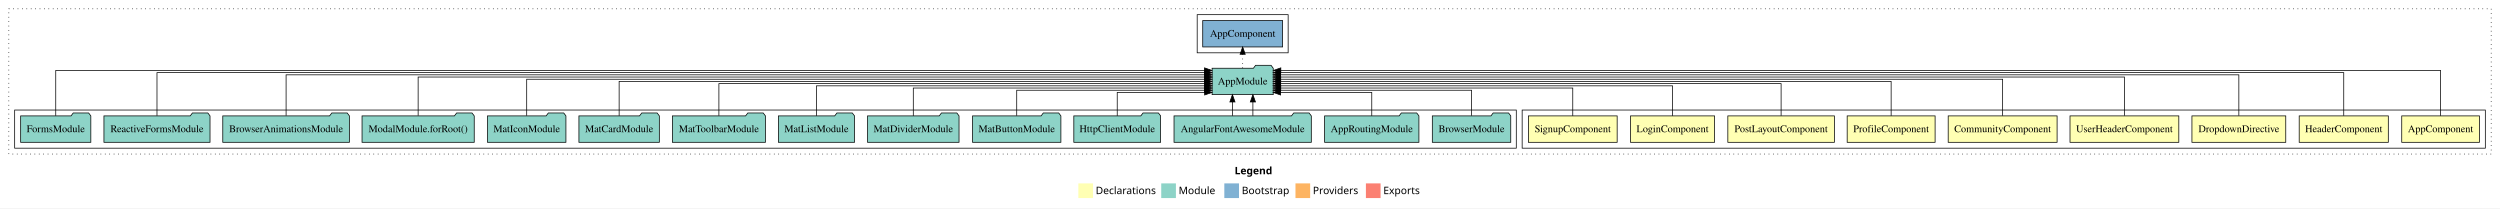
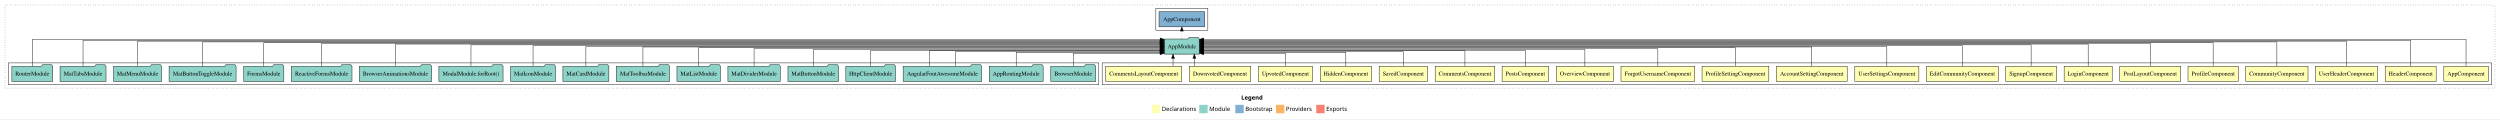
- <svg xmlns="http://www.w3.org/2000/svg" width="3408pt" height="284pt" viewBox="0.00 0.00 3408.00 284.00">
+ <svg xmlns="http://www.w3.org/2000/svg" width="5961pt" height="284pt" viewBox="0.00 0.00 5961.00 284.00">
  <g id="graph0" class="graph" transform="scale(1 1) rotate(0) translate(4 280)">
-     <polygon fill="#ffffff" stroke="transparent" points="-4,4 -4,-280 3404,-280 3404,4 -4,4" />
-     <text text-anchor="start" x="1679.009" y="-42.4" font-family="sans-serif" font-weight="bold" font-size="14.00" fill="#000000">Legend</text>
-     <polygon fill="#ffffb3" stroke="transparent" points="1466,-10 1466,-30 1486,-30 1486,-10 1466,-10" />
-     <text text-anchor="start" x="1489.629" y="-15.4" font-family="sans-serif" font-size="14.00" fill="#000000">  Declarations</text>
-     <polygon fill="#8dd3c7" stroke="transparent" points="1579,-10 1579,-30 1599,-30 1599,-10 1579,-10" />
-     <text text-anchor="start" x="1602.725" y="-15.4" font-family="sans-serif" font-size="14.00" fill="#000000">  Module</text>
-     <polygon fill="#80b1d3" stroke="transparent" points="1665,-10 1665,-30 1685,-30 1685,-10 1665,-10" />
-     <text text-anchor="start" x="1688.781" y="-15.4" font-family="sans-serif" font-size="14.00" fill="#000000">  Bootstrap</text>
-     <polygon fill="#fdb462" stroke="transparent" points="1762,-10 1762,-30 1782,-30 1782,-10 1762,-10" />
-     <text text-anchor="start" x="1785.673" y="-15.4" font-family="sans-serif" font-size="14.00" fill="#000000">  Providers</text>
-     <polygon fill="#fb8072" stroke="transparent" points="1858,-10 1858,-30 1878,-30 1878,-10 1858,-10" />
-     <text text-anchor="start" x="1881.726" y="-15.4" font-family="sans-serif" font-size="14.00" fill="#000000">  Exports</text>
+     <polygon fill="#ffffff" stroke="transparent" points="-4,4 -4,-280 5957,-280 5957,4 -4,4" />
+     <text text-anchor="start" x="2955.509" y="-42.4" font-family="sans-serif" font-weight="bold" font-size="14.00" fill="#000000">Legend</text>
+     <polygon fill="#ffffb3" stroke="transparent" points="2742.5,-10 2742.5,-30 2762.5,-30 2762.5,-10 2742.5,-10" />
+     <text text-anchor="start" x="2766.129" y="-15.4" font-family="sans-serif" font-size="14.00" fill="#000000">  Declarations</text>
+     <polygon fill="#8dd3c7" stroke="transparent" points="2855.5,-10 2855.5,-30 2875.5,-30 2875.5,-10 2855.5,-10" />
+     <text text-anchor="start" x="2879.225" y="-15.4" font-family="sans-serif" font-size="14.00" fill="#000000">  Module</text>
+     <polygon fill="#80b1d3" stroke="transparent" points="2941.5,-10 2941.5,-30 2961.5,-30 2961.5,-10 2941.5,-10" />
+     <text text-anchor="start" x="2965.281" y="-15.4" font-family="sans-serif" font-size="14.00" fill="#000000">  Bootstrap</text>
+     <polygon fill="#fdb462" stroke="transparent" points="3038.5,-10 3038.5,-30 3058.5,-30 3058.5,-10 3038.5,-10" />
+     <text text-anchor="start" x="3062.173" y="-15.4" font-family="sans-serif" font-size="14.00" fill="#000000">  Providers</text>
+     <polygon fill="#fb8072" stroke="transparent" points="3134.5,-10 3134.5,-30 3154.5,-30 3154.5,-10 3134.5,-10" />
+     <text text-anchor="start" x="3158.226" y="-15.4" font-family="sans-serif" font-size="14.00" fill="#000000">  Exports</text>
    <g id="clust1" class="cluster">
-       <polygon fill="none" stroke="#000000" stroke-dasharray="1,5" points="8,-70 8,-268 3392,-268 3392,-70 8,-70" />
+       <polygon fill="none" stroke="#000000" stroke-dasharray="1,5" points="8,-70 8,-268 5945,-268 5945,-70 8,-70" />
    </g>
    <g id="clust2" class="cluster">
-       <polygon fill="none" stroke="#000000" points="2071,-78 2071,-130 3384,-130 3384,-78 2071,-78" />
-     </g>
-     <g id="clust12" class="cluster">
-       <polygon fill="none" stroke="#000000" points="16,-78 16,-130 2063,-130 2063,-78 16,-78" />
-     </g>
-     <g id="clust14" class="cluster">
-       <polygon fill="none" stroke="#000000" points="1628,-208 1628,-260 1752,-260 1752,-208 1628,-208" />
+       <polygon fill="none" stroke="#000000" points="2624,-78 2624,-130 5937,-130 5937,-78 2624,-78" />
+     </g>
+     <g id="clust24" class="cluster">
+       <polygon fill="none" stroke="#000000" points="16,-78 16,-130 2616,-130 2616,-78 16,-78" />
+     </g>
+     <g id="clust26" class="cluster">
+       <polygon fill="none" stroke="#000000" points="2752,-208 2752,-260 2876,-260 2876,-208 2752,-208" />
    </g>
    <g id="node1" class="node">
-       <polygon fill="#ffffb3" stroke="#000000" points="3375.94,-122 3270.06,-122 3270.06,-86 3375.94,-86 3375.94,-122" />
-       <text text-anchor="middle" x="3323" y="-99.8" font-family="Times,serif" font-size="14.00" fill="#000000">AppComponent</text>
+       <polygon fill="#ffffb3" stroke="#000000" points="5928.94,-122 5823.06,-122 5823.06,-86 5928.94,-86 5928.94,-122" />
+       <text text-anchor="middle" x="5876" y="-99.8" font-family="Times,serif" font-size="14.00" fill="#000000">AppComponent</text>
+     </g>
+     <g id="node22" class="node">
+       <polygon fill="#8dd3c7" stroke="#000000" points="2855.657,-187 2852.657,-191 2831.657,-191 2828.657,-187 2772.343,-187 2772.343,-151 2855.657,-151 2855.657,-187" />
+       <text text-anchor="middle" x="2814" y="-164.8" font-family="Times,serif" font-size="14.00" fill="#000000">AppModule</text>
+     </g>
+     <g id="edge1" class="edge">
+       <path fill="none" stroke="#000000" d="M5876,-122.198C5876,-146.356 5876,-186 5876,-186 5876,-186 2865.831,-186 2865.831,-186" />
+       <polygon fill="#000000" stroke="#000000" points="2865.831,-182.5 2855.831,-186 2865.831,-189.5 2865.831,-182.5" />
+     </g>
+     <g id="node2" class="node">
+       <polygon fill="#ffffb3" stroke="#000000" points="5804.744,-122 5683.256,-122 5683.256,-86 5804.744,-86 5804.744,-122" />
+       <text text-anchor="middle" x="5744" y="-99.8" font-family="Times,serif" font-size="14.00" fill="#000000">HeaderComponent</text>
+     </g>
+     <g id="edge2" class="edge">
+       <path fill="none" stroke="#000000" d="M5744,-122.153C5744,-145.757 5744,-184 5744,-184 5744,-184 2865.7,-184 2865.7,-184" />
+       <polygon fill="#000000" stroke="#000000" points="2865.7,-180.5 2855.7,-184 2865.7,-187.5 2865.7,-180.5" />
+     </g>
+     <g id="node3" class="node">
+       <polygon fill="#ffffb3" stroke="#000000" points="5665.17,-122 5516.83,-122 5516.83,-86 5665.17,-86 5665.17,-122" />
+       <text text-anchor="middle" x="5591" y="-99.8" font-family="Times,serif" font-size="14.00" fill="#000000">UserHeaderComponent</text>
+     </g>
+     <g id="edge3" class="edge">
+       <path fill="none" stroke="#000000" d="M5591,-122.091C5591,-145.133 5591,-182 5591,-182 5591,-182 2865.684,-182 2865.684,-182" />
+       <polygon fill="#000000" stroke="#000000" points="2865.684,-178.5 2855.684,-182 2865.684,-185.5 2865.684,-178.5" />
+     </g>
+     <g id="node4" class="node">
+       <polygon fill="#ffffb3" stroke="#000000" points="5499.232,-122 5350.768,-122 5350.768,-86 5499.232,-86 5499.232,-122" />
+       <text text-anchor="middle" x="5425" y="-99.8" font-family="Times,serif" font-size="14.00" fill="#000000">CommunityComponent</text>
+     </g>
+     <g id="edge4" class="edge">
+       <path fill="none" stroke="#000000" d="M5425,-122.011C5425,-144.485 5425,-180 5425,-180 5425,-180 2865.805,-180 2865.805,-180" />
+       <polygon fill="#000000" stroke="#000000" points="2865.805,-176.5 2855.805,-180 2865.805,-183.5 2865.805,-176.5" />
+     </g>
+     <g id="node5" class="node">
+       <polygon fill="#ffffb3" stroke="#000000" points="5332.933,-122 5213.067,-122 5213.067,-86 5332.933,-86 5332.933,-122" />
+       <text text-anchor="middle" x="5273" y="-99.8" font-family="Times,serif" font-size="14.00" fill="#000000">ProfileComponent</text>
+     </g>
+     <g id="edge5" class="edge">
+       <path fill="none" stroke="#000000" d="M5273,-122.292C5273,-144.206 5273,-178 5273,-178 5273,-178 2865.906,-178 2865.906,-178" />
+       <polygon fill="#000000" stroke="#000000" points="2865.906,-174.5 2855.906,-178 2865.906,-181.5 2865.906,-174.5" />
+     </g>
+     <g id="node6" class="node">
+       <polygon fill="#ffffb3" stroke="#000000" points="5195.608,-122 5050.392,-122 5050.392,-86 5195.608,-86 5195.608,-122" />
+       <text text-anchor="middle" x="5123" y="-99.8" font-family="Times,serif" font-size="14.00" fill="#000000">PostLayoutComponent</text>
+     </g>
+     <g id="edge6" class="edge">
+       <path fill="none" stroke="#000000" d="M5123,-122.045C5123,-143.662 5123,-177 5123,-177 5123,-177 2866.048,-177 2866.048,-177" />
+       <polygon fill="#000000" stroke="#000000" points="2866.048,-173.5 2856.048,-177 2866.048,-180.5 2866.048,-173.5" />
+     </g>
+     <g id="node7" class="node">
+       <polygon fill="#ffffb3" stroke="#000000" points="5032.276,-122 4917.724,-122 4917.724,-86 5032.276,-86 5032.276,-122" />
+       <text text-anchor="middle" x="4975" y="-99.8" font-family="Times,serif" font-size="14.00" fill="#000000">LoginComponent</text>
+     </g>
+     <g id="edge7" class="edge">
+       <path fill="none" stroke="#000000" d="M4975,-122.284C4975,-143.321 4975,-175 4975,-175 4975,-175 2865.717,-175 2865.717,-175" />
+       <polygon fill="#000000" stroke="#000000" points="2865.717,-171.5 2855.717,-175 2865.717,-178.5 2865.717,-171.5" />
+     </g>
+     <g id="node8" class="node">
+       <polygon fill="#ffffb3" stroke="#000000" points="4899.506,-122 4778.494,-122 4778.494,-86 4899.506,-86 4899.506,-122" />
+       <text text-anchor="middle" x="4839" y="-99.8" font-family="Times,serif" font-size="14.00" fill="#000000">SignupComponent</text>
+     </g>
+     <g id="edge8" class="edge">
+       <path fill="none" stroke="#000000" d="M4839,-122.129C4839,-142.572 4839,-173 4839,-173 4839,-173 2865.83,-173 2865.83,-173" />
+       <polygon fill="#000000" stroke="#000000" points="2865.83,-169.5 2855.83,-173 2865.83,-176.5 2865.83,-169.5" />
+     </g>
+     <g id="node9" class="node">
+       <polygon fill="#ffffb3" stroke="#000000" points="4760.566,-122 4589.434,-122 4589.434,-86 4760.566,-86 4760.566,-122" />
+       <text text-anchor="middle" x="4675" y="-99.8" font-family="Times,serif" font-size="14.00" fill="#000000">EditCommunityComponent</text>
+     </g>
+     <g id="edge9" class="edge">
+       <path fill="none" stroke="#000000" d="M4675,-122.308C4675,-142.145 4675,-171 4675,-171 4675,-171 2865.921,-171 2865.921,-171" />
+       <polygon fill="#000000" stroke="#000000" points="2865.921,-167.5 2855.921,-171 2865.921,-174.5 2865.921,-167.5" />
    </g>
    <g id="node10" class="node">
-       <polygon fill="#8dd3c7" stroke="#000000" points="1731.657,-187 1728.657,-191 1707.657,-191 1704.657,-187 1648.343,-187 1648.343,-151 1731.657,-151 1731.657,-187" />
-       <text text-anchor="middle" x="1690" y="-164.8" font-family="Times,serif" font-size="14.00" fill="#000000">AppModule</text>
-     </g>
-     <g id="edge1" class="edge">
-       <path fill="none" stroke="#000000" d="M3323,-122.153C3323,-145.757 3323,-184 3323,-184 3323,-184 1742.007,-184 1742.007,-184" />
-       <polygon fill="#000000" stroke="#000000" points="1742.008,-180.5 1732.007,-184 1742.007,-187.5 1742.008,-180.5" />
-     </g>
-     <g id="node2" class="node">
-       <polygon fill="#ffffb3" stroke="#000000" points="3251.744,-122 3130.256,-122 3130.256,-86 3251.744,-86 3251.744,-122" />
-       <text text-anchor="middle" x="3191" y="-99.8" font-family="Times,serif" font-size="14.00" fill="#000000">HeaderComponent</text>
-     </g>
-     <g id="edge2" class="edge">
-       <path fill="none" stroke="#000000" d="M3191,-122.248C3191,-145.018 3191,-181 3191,-181 3191,-181 1741.712,-181 1741.712,-181" />
-       <polygon fill="#000000" stroke="#000000" points="1741.712,-177.5 1731.712,-181 1741.712,-184.5 1741.712,-177.5" />
-     </g>
-     <g id="node3" class="node">
-       <polygon fill="#ffffb3" stroke="#000000" points="3111.957,-122 2984.043,-122 2984.043,-86 3111.957,-86 3111.957,-122" />
-       <text text-anchor="middle" x="3048" y="-99.8" font-family="Times,serif" font-size="14.00" fill="#000000">DropdownDirective</text>
-     </g>
-     <g id="edge3" class="edge">
-       <path fill="none" stroke="#000000" d="M3048,-122.292C3048,-144.206 3048,-178 3048,-178 3048,-178 1741.757,-178 1741.757,-178" />
-       <polygon fill="#000000" stroke="#000000" points="1741.757,-174.5 1731.757,-178 1741.757,-181.5 1741.757,-174.5" />
-     </g>
-     <g id="node4" class="node">
-       <polygon fill="#ffffb3" stroke="#000000" points="2966.17,-122 2817.83,-122 2817.83,-86 2966.17,-86 2966.17,-122" />
-       <text text-anchor="middle" x="2892" y="-99.8" font-family="Times,serif" font-size="14.00" fill="#000000">UserHeaderComponent</text>
-     </g>
-     <g id="edge4" class="edge">
-       <path fill="none" stroke="#000000" d="M2892,-122.284C2892,-143.321 2892,-175 2892,-175 2892,-175 1741.725,-175 1741.725,-175" />
-       <polygon fill="#000000" stroke="#000000" points="1741.725,-171.5 1731.725,-175 1741.725,-178.5 1741.725,-171.5" />
-     </g>
-     <g id="node5" class="node">
-       <polygon fill="#ffffb3" stroke="#000000" points="2800.232,-122 2651.768,-122 2651.768,-86 2800.232,-86 2800.232,-122" />
-       <text text-anchor="middle" x="2726" y="-99.8" font-family="Times,serif" font-size="14.00" fill="#000000">CommunityComponent</text>
-     </g>
-     <g id="edge5" class="edge">
-       <path fill="none" stroke="#000000" d="M2726,-122.223C2726,-142.365 2726,-172 2726,-172 2726,-172 1741.896,-172 1741.896,-172" />
-       <polygon fill="#000000" stroke="#000000" points="1741.896,-168.5 1731.896,-172 1741.896,-175.5 1741.896,-168.5" />
-     </g>
-     <g id="node6" class="node">
-       <polygon fill="#ffffb3" stroke="#000000" points="2633.933,-122 2514.067,-122 2514.067,-86 2633.933,-86 2633.933,-122" />
-       <text text-anchor="middle" x="2574" y="-99.8" font-family="Times,serif" font-size="14.00" fill="#000000">ProfileComponent</text>
-     </g>
-     <g id="edge6" class="edge">
-       <path fill="none" stroke="#000000" d="M2574,-122.106C2574,-141.339 2574,-169 2574,-169 2574,-169 1741.746,-169 1741.746,-169" />
-       <polygon fill="#000000" stroke="#000000" points="1741.746,-165.5 1731.746,-169 1741.746,-172.5 1741.746,-165.5" />
-     </g>
-     <g id="node7" class="node">
-       <polygon fill="#ffffb3" stroke="#000000" points="2496.608,-122 2351.392,-122 2351.392,-86 2496.608,-86 2496.608,-122" />
-       <text text-anchor="middle" x="2424" y="-99.8" font-family="Times,serif" font-size="14.00" fill="#000000">PostLayoutComponent</text>
-     </g>
-     <g id="edge7" class="edge">
-       <path fill="none" stroke="#000000" d="M2424,-122.267C2424,-140.555 2424,-166 2424,-166 2424,-166 1741.832,-166 1741.832,-166" />
-       <polygon fill="#000000" stroke="#000000" points="1741.832,-162.5 1731.832,-166 1741.832,-169.5 1741.832,-162.5" />
-     </g>
-     <g id="node8" class="node">
-       <polygon fill="#ffffb3" stroke="#000000" points="2333.276,-122 2218.724,-122 2218.724,-86 2333.276,-86 2333.276,-122" />
-       <text text-anchor="middle" x="2276" y="-99.8" font-family="Times,serif" font-size="14.00" fill="#000000">LoginComponent</text>
-     </g>
-     <g id="edge8" class="edge">
-       <path fill="none" stroke="#000000" d="M2276,-122.022C2276,-139.373 2276,-163 2276,-163 2276,-163 1741.674,-163 1741.674,-163" />
-       <polygon fill="#000000" stroke="#000000" points="1741.674,-159.5 1731.674,-163 1741.674,-166.5 1741.674,-159.5" />
-     </g>
-     <g id="node9" class="node">
-       <polygon fill="#ffffb3" stroke="#000000" points="2200.506,-122 2079.494,-122 2079.494,-86 2200.506,-86 2200.506,-122" />
-       <text text-anchor="middle" x="2140" y="-99.8" font-family="Times,serif" font-size="14.00" fill="#000000">SignupComponent</text>
-     </g>
-     <g id="edge9" class="edge">
-       <path fill="none" stroke="#000000" d="M2140,-122.027C2140,-138.398 2140,-160 2140,-160 2140,-160 1741.931,-160 1741.931,-160" />
-       <polygon fill="#000000" stroke="#000000" points="1741.931,-156.5 1731.931,-160 1741.931,-163.5 1741.931,-156.5" />
+       <polygon fill="#ffffb3" stroke="#000000" points="4571.373,-122 4418.627,-122 4418.627,-86 4571.373,-86 4571.373,-122" />
+       <text text-anchor="middle" x="4495" y="-99.8" font-family="Times,serif" font-size="14.00" fill="#000000">UserSettingsComponent</text>
+     </g>
+     <g id="edge10" class="edge">
+       <path fill="none" stroke="#000000" d="M4495,-122.106C4495,-141.339 4495,-169 4495,-169 4495,-169 2865.972,-169 2865.972,-169" />
+       <polygon fill="#000000" stroke="#000000" points="2865.972,-165.5 2855.972,-169 2865.972,-172.5 2865.972,-165.5" />
+     </g>
+     <g id="node11" class="node">
+       <polygon fill="#ffffb3" stroke="#000000" points="4400.428,-122 4231.572,-122 4231.572,-86 4400.428,-86 4400.428,-122" />
+       <text text-anchor="middle" x="4316" y="-99.8" font-family="Times,serif" font-size="14.00" fill="#000000">AccountSettingComponent</text>
+     </g>
+     <g id="edge11" class="edge">
+       <path fill="none" stroke="#000000" d="M4316,-122.169C4316,-141.09 4316,-168 4316,-168 4316,-168 2865.74,-168 2865.74,-168" />
+       <polygon fill="#000000" stroke="#000000" points="2865.74,-164.5 2855.74,-168 2865.74,-171.5 2865.74,-164.5" />
+     </g>
+     <g id="node12" class="node">
+       <polygon fill="#ffffb3" stroke="#000000" points="4213.601,-122 4054.399,-122 4054.399,-86 4213.601,-86 4213.601,-122" />
+       <text text-anchor="middle" x="4134" y="-99.8" font-family="Times,serif" font-size="14.00" fill="#000000">ProfileSettingComponent</text>
+     </g>
+     <g id="edge12" class="edge">
+       <path fill="none" stroke="#000000" d="M4134,-122.267C4134,-140.555 4134,-166 4134,-166 4134,-166 2865.685,-166 2865.685,-166" />
+       <polygon fill="#000000" stroke="#000000" points="2865.685,-162.5 2855.685,-166 2865.685,-169.5 2865.685,-162.5" />
+     </g>
+     <g id="node13" class="node">
+       <polygon fill="#ffffb3" stroke="#000000" points="4036.913,-122 3861.087,-122 3861.087,-86 4036.913,-86 4036.913,-122" />
+       <text text-anchor="middle" x="3949" y="-99.8" font-family="Times,serif" font-size="14.00" fill="#000000">ForgotUsernameComponent</text>
+     </g>
+     <g id="edge13" class="edge">
+       <path fill="none" stroke="#000000" d="M3949,-122.002C3949,-139.675 3949,-164 3949,-164 3949,-164 2865.741,-164 2865.741,-164" />
+       <polygon fill="#000000" stroke="#000000" points="2865.741,-160.5 2855.741,-164 2865.741,-167.5 2865.741,-160.5" />
+     </g>
+     <g id="node14" class="node">
+       <polygon fill="#ffffb3" stroke="#000000" points="3843.027,-122 3706.973,-122 3706.973,-86 3843.027,-86 3843.027,-122" />
+       <text text-anchor="middle" x="3775" y="-99.8" font-family="Times,serif" font-size="14.00" fill="#000000">OverviewComponent</text>
+     </g>
+     <g id="edge14" class="edge">
+       <path fill="none" stroke="#000000" d="M3775,-122.034C3775,-139.06 3775,-162 3775,-162 3775,-162 2865.911,-162 2865.911,-162" />
+       <polygon fill="#000000" stroke="#000000" points="2865.911,-158.5 2855.911,-162 2865.911,-165.5 2865.911,-158.5" />
+     </g>
+     <g id="node15" class="node">
+       <polygon fill="#ffffb3" stroke="#000000" points="3688.395,-122 3577.605,-122 3577.605,-86 3688.395,-86 3688.395,-122" />
+       <text text-anchor="middle" x="3633" y="-99.8" font-family="Times,serif" font-size="14.00" fill="#000000">PostsComponent</text>
+     </g>
+     <g id="edge15" class="edge">
+       <path fill="none" stroke="#000000" d="M3633,-122.027C3633,-138.398 3633,-160 3633,-160 3633,-160 2865.74,-160 2865.74,-160" />
+       <polygon fill="#000000" stroke="#000000" points="2865.74,-156.5 2855.74,-160 2865.74,-163.5 2865.74,-156.5" />
+     </g>
+     <g id="node16" class="node">
+       <polygon fill="#ffffb3" stroke="#000000" points="3560,-122 3418,-122 3418,-86 3560,-86 3560,-122" />
+       <text text-anchor="middle" x="3489" y="-99.8" font-family="Times,serif" font-size="14.00" fill="#000000">CommentsComponent</text>
+     </g>
+     <g id="edge16" class="edge">
+       <path fill="none" stroke="#000000" d="M3489,-122.009C3489,-138.049 3489,-159 3489,-159 3489,-159 2865.715,-159 2865.715,-159" />
+       <polygon fill="#000000" stroke="#000000" points="2865.715,-155.5 2855.715,-159 2865.715,-162.5 2865.715,-155.5" />
+     </g>
+     <g id="node17" class="node">
+       <polygon fill="#ffffb3" stroke="#000000" points="3399.545,-122 3284.455,-122 3284.455,-86 3399.545,-86 3399.545,-122" />
+       <text text-anchor="middle" x="3342" y="-99.8" font-family="Times,serif" font-size="14.00" fill="#000000">SavedComponent</text>
+     </g>
+     <g id="edge17" class="edge">
+       <path fill="none" stroke="#000000" d="M3342,-122.24C3342,-137.571 3342,-157 3342,-157 3342,-157 2865.873,-157 2865.873,-157" />
+       <polygon fill="#000000" stroke="#000000" points="2865.873,-153.5 2855.873,-157 2865.873,-160.5 2865.873,-153.5" />
+     </g>
+     <g id="node18" class="node">
+       <polygon fill="#ffffb3" stroke="#000000" points="3266.045,-122 3143.955,-122 3143.955,-86 3266.045,-86 3266.045,-122" />
+       <text text-anchor="middle" x="3205" y="-99.8" font-family="Times,serif" font-size="14.00" fill="#000000">HiddenComponent</text>
+     </g>
+     <g id="edge18" class="edge">
+       <path fill="none" stroke="#000000" d="M3205,-122.124C3205,-136.783 3205,-155 3205,-155 3205,-155 2865.844,-155 2865.844,-155" />
+       <polygon fill="#000000" stroke="#000000" points="2865.844,-151.5 2855.844,-155 2865.844,-158.5 2865.844,-151.5" />
+     </g>
+     <g id="node19" class="node">
+       <polygon fill="#ffffb3" stroke="#000000" points="3125.545,-122 2996.455,-122 2996.455,-86 3125.545,-86 3125.545,-122" />
+       <text text-anchor="middle" x="3061" y="-99.8" font-family="Times,serif" font-size="14.00" fill="#000000">UpvotedComponent</text>
+     </g>
+     <g id="edge19" class="edge">
+       <path fill="none" stroke="#000000" d="M3061,-122.246C3061,-136.177 3061,-153 3061,-153 3061,-153 2865.9,-153 2865.9,-153" />
+       <polygon fill="#000000" stroke="#000000" points="2865.9,-149.5 2855.9,-153 2865.9,-156.5 2865.9,-149.5" />
+     </g>
+     <g id="node20" class="node">
+       <polygon fill="#ffffb3" stroke="#000000" points="2978.151,-122 2831.849,-122 2831.849,-86 2978.151,-86 2978.151,-122" />
+       <text text-anchor="middle" x="2905" y="-99.8" font-family="Times,serif" font-size="14.00" fill="#000000">DownvotedComponent</text>
+     </g>
+     <g id="edge20" class="edge">
+       <path fill="none" stroke="#000000" d="M2843.751,-122.106C2843.751,-122.106 2843.751,-140.991 2843.751,-140.991" />
+       <polygon fill="#000000" stroke="#000000" points="2840.251,-140.991 2843.751,-150.991 2847.251,-140.991 2840.251,-140.991" />
+     </g>
+     <g id="node21" class="node">
+       <polygon fill="#ffffb3" stroke="#000000" points="2813.658,-122 2632.342,-122 2632.342,-86 2813.658,-86 2813.658,-122" />
+       <text text-anchor="middle" x="2723" y="-99.8" font-family="Times,serif" font-size="14.00" fill="#000000">CommentsLayoutComponent</text>
+     </g>
+     <g id="edge21" class="edge">
+       <path fill="none" stroke="#000000" d="M2793,-122.106C2793,-122.106 2793,-140.991 2793,-140.991" />
+       <polygon fill="#000000" stroke="#000000" points="2789.5,-140.991 2793,-150.991 2796.5,-140.991 2789.5,-140.991" />
+     </g>
+     <g id="node41" class="node">
+       <polygon fill="#80b1d3" stroke="#000000" points="2868.439,-252 2759.561,-252 2759.561,-216 2868.439,-216 2868.439,-252" />
+       <text text-anchor="middle" x="2814" y="-229.8" font-family="Times,serif" font-size="14.00" fill="#000000">AppComponent </text>
+     </g>
+     <g id="edge41" class="edge">
+       <path fill="none" stroke="#000000" stroke-dasharray="1,5" d="M2814,-187.106C2814,-187.106 2814,-205.991 2814,-205.991" />
+       <polygon fill="#000000" stroke="#000000" points="2810.5,-205.991 2814,-215.991 2817.5,-205.991 2810.5,-205.991" />
+     </g>
+     <g id="node23" class="node">
+       <polygon fill="#8dd3c7" stroke="#000000" points="2608.473,-122 2605.473,-126 2584.473,-126 2581.473,-122 2501.527,-122 2501.527,-86 2608.473,-86 2608.473,-122" />
+       <text text-anchor="middle" x="2555" y="-99.8" font-family="Times,serif" font-size="14.00" fill="#000000">BrowserModule</text>
+     </g>
+     <g id="edge22" class="edge">
+       <path fill="none" stroke="#000000" d="M2555,-122.246C2555,-136.177 2555,-153 2555,-153 2555,-153 2762.099,-153 2762.099,-153" />
+       <polygon fill="#000000" stroke="#000000" points="2762.099,-156.5 2772.099,-153 2762.099,-149.5 2762.099,-156.5" />
+     </g>
+     <g id="node24" class="node">
+       <polygon fill="#8dd3c7" stroke="#000000" points="2483.274,-122 2480.274,-126 2459.274,-126 2456.274,-122 2354.726,-122 2354.726,-86 2483.274,-86 2483.274,-122" />
+       <text text-anchor="middle" x="2419" y="-99.8" font-family="Times,serif" font-size="14.00" fill="#000000">AppRoutingModule</text>
+     </g>
+     <g id="edge23" class="edge">
+       <path fill="none" stroke="#000000" d="M2419,-122.124C2419,-136.783 2419,-155 2419,-155 2419,-155 2762.102,-155 2762.102,-155" />
+       <polygon fill="#000000" stroke="#000000" points="2762.102,-158.5 2772.102,-155 2762.102,-151.5 2762.102,-158.5" />
    </g>
    <g id="node25" class="node">
-       <polygon fill="#80b1d3" stroke="#000000" points="1744.439,-252 1635.561,-252 1635.561,-216 1744.439,-216 1744.439,-252" />
-       <text text-anchor="middle" x="1690" y="-229.8" font-family="Times,serif" font-size="14.00" fill="#000000">AppComponent </text>
+       <polygon fill="#8dd3c7" stroke="#000000" points="2336.573,-122 2333.573,-126 2312.573,-126 2309.573,-122 2149.427,-122 2149.427,-86 2336.573,-86 2336.573,-122" />
+       <text text-anchor="middle" x="2243" y="-99.8" font-family="Times,serif" font-size="14.00" fill="#000000">AngularFontAwesomeModule</text>
+     </g>
+     <g id="edge24" class="edge">
+       <path fill="none" stroke="#000000" d="M2274.179,-122.24C2274.179,-137.571 2274.179,-157 2274.179,-157 2274.179,-157 2762.09,-157 2762.09,-157" />
+       <polygon fill="#000000" stroke="#000000" points="2762.09,-160.5 2772.09,-157 2762.09,-153.5 2762.09,-160.5" />
+     </g>
+     <g id="edge26" class="edge">
+       <path fill="none" stroke="#000000" d="M2211.821,-122.009C2211.821,-138.049 2211.821,-159 2211.821,-159 2211.821,-159 2762.134,-159 2762.134,-159" />
+       <polygon fill="#000000" stroke="#000000" points="2762.134,-162.5 2772.134,-159 2762.134,-155.5 2762.134,-162.5" />
+     </g>
+     <g id="node26" class="node">
+       <polygon fill="#8dd3c7" stroke="#000000" points="2131.161,-122 2128.161,-126 2107.161,-126 2104.161,-122 2012.839,-122 2012.839,-86 2131.161,-86 2131.161,-122" />
+       <text text-anchor="middle" x="2072" y="-99.8" font-family="Times,serif" font-size="14.00" fill="#000000">HttpClientModule</text>
    </g>
    <g id="edge25" class="edge">
-       <path fill="none" stroke="#000000" stroke-dasharray="1,5" d="M1690,-187.106C1690,-187.106 1690,-205.991 1690,-205.991" />
-       <polygon fill="#000000" stroke="#000000" points="1686.5,-205.991 1690,-215.991 1693.5,-205.991 1686.5,-205.991" />
-     </g>
-     <g id="node11" class="node">
-       <polygon fill="#8dd3c7" stroke="#000000" points="2055.473,-122 2052.473,-126 2031.473,-126 2028.473,-122 1948.527,-122 1948.527,-86 2055.473,-86 2055.473,-122" />
-       <text text-anchor="middle" x="2002" y="-99.8" font-family="Times,serif" font-size="14.00" fill="#000000">BrowserModule</text>
-     </g>
-     <g id="edge10" class="edge">
-       <path fill="none" stroke="#000000" d="M2002,-122.24C2002,-137.571 2002,-157 2002,-157 2002,-157 1741.754,-157 1741.754,-157" />
-       <polygon fill="#000000" stroke="#000000" points="1741.754,-153.5 1731.754,-157 1741.754,-160.5 1741.754,-153.5" />
-     </g>
-     <g id="node12" class="node">
-       <polygon fill="#8dd3c7" stroke="#000000" points="1930.274,-122 1927.274,-126 1906.274,-126 1903.274,-122 1801.726,-122 1801.726,-86 1930.274,-86 1930.274,-122" />
-       <text text-anchor="middle" x="1866" y="-99.8" font-family="Times,serif" font-size="14.00" fill="#000000">AppRoutingModule</text>
-     </g>
-     <g id="edge11" class="edge">
-       <path fill="none" stroke="#000000" d="M1866,-122.051C1866,-136.373 1866,-154 1866,-154 1866,-154 1741.709,-154 1741.709,-154" />
-       <polygon fill="#000000" stroke="#000000" points="1741.71,-150.5 1731.709,-154 1741.709,-157.5 1741.71,-150.5" />
-     </g>
-     <g id="node13" class="node">
-       <polygon fill="#8dd3c7" stroke="#000000" points="1783.573,-122 1780.573,-126 1759.573,-126 1756.573,-122 1596.427,-122 1596.427,-86 1783.573,-86 1783.573,-122" />
-       <text text-anchor="middle" x="1690" y="-99.8" font-family="Times,serif" font-size="14.00" fill="#000000">AngularFontAwesomeModule</text>
-     </g>
-     <g id="edge12" class="edge">
-       <path fill="none" stroke="#000000" d="M1676.057,-122.106C1676.057,-122.106 1676.057,-140.991 1676.057,-140.991" />
-       <polygon fill="#000000" stroke="#000000" points="1672.557,-140.991 1676.057,-150.991 1679.557,-140.991 1672.557,-140.991" />
-     </g>
-     <g id="edge14" class="edge">
-       <path fill="none" stroke="#000000" d="M1703.943,-122.106C1703.943,-122.106 1703.943,-140.991 1703.943,-140.991" />
-       <polygon fill="#000000" stroke="#000000" points="1700.443,-140.991 1703.943,-150.991 1707.443,-140.991 1700.443,-140.991" />
-     </g>
-     <g id="node14" class="node">
-       <polygon fill="#8dd3c7" stroke="#000000" points="1578.161,-122 1575.161,-126 1554.161,-126 1551.161,-122 1459.839,-122 1459.839,-86 1578.161,-86 1578.161,-122" />
-       <text text-anchor="middle" x="1519" y="-99.8" font-family="Times,serif" font-size="14.00" fill="#000000">HttpClientModule</text>
-     </g>
-     <g id="edge13" class="edge">
-       <path fill="none" stroke="#000000" d="M1519,-122.051C1519,-136.373 1519,-154 1519,-154 1519,-154 1638.169,-154 1638.169,-154" />
-       <polygon fill="#000000" stroke="#000000" points="1638.169,-157.5 1648.169,-154 1638.169,-150.5 1638.169,-157.5" />
-     </g>
-     <g id="node15" class="node">
-       <polygon fill="#8dd3c7" stroke="#000000" points="1442.218,-122 1439.218,-126 1418.218,-126 1415.218,-122 1321.782,-122 1321.782,-86 1442.218,-86 1442.218,-122" />
-       <text text-anchor="middle" x="1382" y="-99.8" font-family="Times,serif" font-size="14.00" fill="#000000">MatButtonModule</text>
-     </g>
-     <g id="edge15" class="edge">
-       <path fill="none" stroke="#000000" d="M1382,-122.24C1382,-137.571 1382,-157 1382,-157 1382,-157 1638.141,-157 1638.141,-157" />
-       <polygon fill="#000000" stroke="#000000" points="1638.141,-160.5 1648.141,-157 1638.141,-153.5 1638.141,-160.5" />
-     </g>
-     <g id="node16" class="node">
-       <polygon fill="#8dd3c7" stroke="#000000" points="1303.363,-122 1300.363,-126 1279.363,-126 1276.363,-122 1178.637,-122 1178.637,-86 1303.363,-86 1303.363,-122" />
-       <text text-anchor="middle" x="1241" y="-99.8" font-family="Times,serif" font-size="14.00" fill="#000000">MatDividerModule</text>
-     </g>
-     <g id="edge16" class="edge">
-       <path fill="none" stroke="#000000" d="M1241,-122.027C1241,-138.398 1241,-160 1241,-160 1241,-160 1638.162,-160 1638.162,-160" />
-       <polygon fill="#000000" stroke="#000000" points="1638.162,-163.5 1648.162,-160 1638.162,-156.5 1638.162,-163.5" />
-     </g>
-     <g id="node17" class="node">
-       <polygon fill="#8dd3c7" stroke="#000000" points="1160.878,-122 1157.878,-126 1136.878,-126 1133.878,-122 1057.122,-122 1057.122,-86 1160.878,-86 1160.878,-122" />
-       <text text-anchor="middle" x="1109" y="-99.8" font-family="Times,serif" font-size="14.00" fill="#000000">MatListModule</text>
-     </g>
-     <g id="edge17" class="edge">
-       <path fill="none" stroke="#000000" d="M1109,-122.022C1109,-139.373 1109,-163 1109,-163 1109,-163 1638.216,-163 1638.216,-163" />
-       <polygon fill="#000000" stroke="#000000" points="1638.216,-166.5 1648.216,-163 1638.216,-159.5 1638.216,-166.5" />
-     </g>
-     <g id="node18" class="node">
-       <polygon fill="#8dd3c7" stroke="#000000" points="1039.419,-122 1036.419,-126 1015.419,-126 1012.419,-122 912.581,-122 912.581,-86 1039.419,-86 1039.419,-122" />
-       <text text-anchor="middle" x="976" y="-99.8" font-family="Times,serif" font-size="14.00" fill="#000000">MatToolbarModule</text>
-     </g>
-     <g id="edge18" class="edge">
-       <path fill="none" stroke="#000000" d="M976,-122.267C976,-140.555 976,-166 976,-166 976,-166 1638.264,-166 1638.264,-166" />
-       <polygon fill="#000000" stroke="#000000" points="1638.264,-169.5 1648.264,-166 1638.264,-162.5 1638.264,-169.5" />
-     </g>
-     <g id="node19" class="node">
-       <polygon fill="#8dd3c7" stroke="#000000" points="894.812,-122 891.812,-126 870.812,-126 867.812,-122 785.188,-122 785.188,-86 894.812,-86 894.812,-122" />
-       <text text-anchor="middle" x="840" y="-99.8" font-family="Times,serif" font-size="14.00" fill="#000000">MatCardModule</text>
-     </g>
-     <g id="edge19" class="edge">
-       <path fill="none" stroke="#000000" d="M840,-122.106C840,-141.339 840,-169 840,-169 840,-169 1638.138,-169 1638.138,-169" />
-       <polygon fill="#000000" stroke="#000000" points="1638.138,-172.5 1648.138,-169 1638.138,-165.5 1638.138,-172.5" />
-     </g>
-     <g id="node20" class="node">
-       <polygon fill="#8dd3c7" stroke="#000000" points="767.475,-122 764.475,-126 743.475,-126 740.475,-122 660.525,-122 660.525,-86 767.475,-86 767.475,-122" />
-       <text text-anchor="middle" x="714" y="-99.8" font-family="Times,serif" font-size="14.00" fill="#000000">MatIconModule</text>
-     </g>
-     <g id="edge20" class="edge">
-       <path fill="none" stroke="#000000" d="M714,-122.223C714,-142.365 714,-172 714,-172 714,-172 1638.062,-172 1638.062,-172" />
-       <polygon fill="#000000" stroke="#000000" points="1638.062,-175.5 1648.062,-172 1638.062,-168.5 1638.062,-175.5" />
-     </g>
-     <g id="node21" class="node">
-       <polygon fill="#8dd3c7" stroke="#000000" points="642.47,-122 639.47,-126 618.47,-126 615.47,-122 489.53,-122 489.53,-86 642.47,-86 642.47,-122" />
-       <text text-anchor="middle" x="566" y="-99.8" font-family="Times,serif" font-size="14.00" fill="#000000">ModalModule.forRoot()</text>
-     </g>
-     <g id="edge21" class="edge">
-       <path fill="none" stroke="#000000" d="M566,-122.284C566,-143.321 566,-175 566,-175 566,-175 1638.327,-175 1638.327,-175" />
-       <polygon fill="#000000" stroke="#000000" points="1638.327,-178.5 1648.327,-175 1638.327,-171.5 1638.327,-178.5" />
-     </g>
-     <g id="node22" class="node">
-       <polygon fill="#8dd3c7" stroke="#000000" points="472.302,-122 469.302,-126 448.302,-126 445.302,-122 299.698,-122 299.698,-86 472.302,-86 472.302,-122" />
-       <text text-anchor="middle" x="386" y="-99.8" font-family="Times,serif" font-size="14.00" fill="#000000">BrowserAnimationsModule</text>
-     </g>
-     <g id="edge22" class="edge">
-       <path fill="none" stroke="#000000" d="M386,-122.292C386,-144.206 386,-178 386,-178 386,-178 1638.091,-178 1638.091,-178" />
-       <polygon fill="#000000" stroke="#000000" points="1638.091,-181.5 1648.091,-178 1638.091,-174.5 1638.091,-181.5" />
-     </g>
-     <g id="node23" class="node">
-       <polygon fill="#8dd3c7" stroke="#000000" points="282.305,-122 279.305,-126 258.305,-126 255.305,-122 137.695,-122 137.695,-86 282.305,-86 282.305,-122" />
-       <text text-anchor="middle" x="210" y="-99.8" font-family="Times,serif" font-size="14.00" fill="#000000">ReactiveFormsModule</text>
-     </g>
-     <g id="edge23" class="edge">
-       <path fill="none" stroke="#000000" d="M210,-122.248C210,-145.018 210,-181 210,-181 210,-181 1638.091,-181 1638.091,-181" />
-       <polygon fill="#000000" stroke="#000000" points="1638.091,-184.5 1648.091,-181 1638.091,-177.5 1638.091,-184.5" />
-     </g>
-     <g id="node24" class="node">
-       <polygon fill="#8dd3c7" stroke="#000000" points="119.829,-122 116.829,-126 95.829,-126 92.829,-122 24.171,-122 24.171,-86 119.829,-86 119.829,-122" />
-       <text text-anchor="middle" x="72" y="-99.8" font-family="Times,serif" font-size="14.00" fill="#000000">FormsModule</text>
-     </g>
-     <g id="edge24" class="edge">
-       <path fill="none" stroke="#000000" d="M72,-122.153C72,-145.757 72,-184 72,-184 72,-184 1637.967,-184 1637.967,-184" />
-       <polygon fill="#000000" stroke="#000000" points="1637.967,-187.5 1647.967,-184 1637.967,-180.5 1637.967,-187.5" />
+       <path fill="none" stroke="#000000" d="M2072,-122.027C2072,-138.398 2072,-160 2072,-160 2072,-160 2762.249,-160 2762.249,-160" />
+       <polygon fill="#000000" stroke="#000000" points="2762.249,-163.5 2772.249,-160 2762.249,-156.5 2762.249,-163.5" />
+     </g>
+     <g id="node27" class="node">
+       <polygon fill="#8dd3c7" stroke="#000000" points="1995.218,-122 1992.218,-126 1971.218,-126 1968.218,-122 1874.782,-122 1874.782,-86 1995.218,-86 1995.218,-122" />
+       <text text-anchor="middle" x="1935" y="-99.8" font-family="Times,serif" font-size="14.00" fill="#000000">MatButtonModule</text>
+     </g>
+     <g id="edge27" class="edge">
+       <path fill="none" stroke="#000000" d="M1935,-122.034C1935,-139.06 1935,-162 1935,-162 1935,-162 2762.195,-162 2762.195,-162" />
+       <polygon fill="#000000" stroke="#000000" points="2762.195,-165.5 2772.195,-162 2762.195,-158.5 2762.195,-165.5" />
+     </g>
+     <g id="node28" class="node">
+       <polygon fill="#8dd3c7" stroke="#000000" points="1856.363,-122 1853.363,-126 1832.363,-126 1829.363,-122 1731.637,-122 1731.637,-86 1856.363,-86 1856.363,-122" />
+       <text text-anchor="middle" x="1794" y="-99.8" font-family="Times,serif" font-size="14.00" fill="#000000">MatDividerModule</text>
+     </g>
+     <g id="edge28" class="edge">
+       <path fill="none" stroke="#000000" d="M1794,-122.002C1794,-139.675 1794,-164 1794,-164 1794,-164 2762.113,-164 2762.113,-164" />
+       <polygon fill="#000000" stroke="#000000" points="2762.113,-167.5 2772.113,-164 2762.113,-160.5 2762.113,-167.5" />
+     </g>
+     <g id="node29" class="node">
+       <polygon fill="#8dd3c7" stroke="#000000" points="1713.878,-122 1710.878,-126 1689.878,-126 1686.878,-122 1610.122,-122 1610.122,-86 1713.878,-86 1713.878,-122" />
+       <text text-anchor="middle" x="1662" y="-99.8" font-family="Times,serif" font-size="14.00" fill="#000000">MatListModule</text>
+     </g>
+     <g id="edge29" class="edge">
+       <path fill="none" stroke="#000000" d="M1662,-122.267C1662,-140.555 1662,-166 1662,-166 1662,-166 2762.319,-166 2762.319,-166" />
+       <polygon fill="#000000" stroke="#000000" points="2762.319,-169.5 2772.319,-166 2762.319,-162.5 2762.319,-169.5" />
+     </g>
+     <g id="node30" class="node">
+       <polygon fill="#8dd3c7" stroke="#000000" points="1592.419,-122 1589.419,-126 1568.419,-126 1565.419,-122 1465.581,-122 1465.581,-86 1592.419,-86 1592.419,-122" />
+       <text text-anchor="middle" x="1529" y="-99.8" font-family="Times,serif" font-size="14.00" fill="#000000">MatToolbarModule</text>
+     </g>
+     <g id="edge30" class="edge">
+       <path fill="none" stroke="#000000" d="M1529,-122.169C1529,-141.09 1529,-168 1529,-168 1529,-168 2762.339,-168 2762.339,-168" />
+       <polygon fill="#000000" stroke="#000000" points="2762.34,-171.5 2772.339,-168 2762.339,-164.5 2762.34,-171.5" />
+     </g>
+     <g id="node31" class="node">
+       <polygon fill="#8dd3c7" stroke="#000000" points="1447.812,-122 1444.812,-126 1423.812,-126 1420.812,-122 1338.188,-122 1338.188,-86 1447.812,-86 1447.812,-122" />
+       <text text-anchor="middle" x="1393" y="-99.8" font-family="Times,serif" font-size="14.00" fill="#000000">MatCardModule</text>
+     </g>
+     <g id="edge31" class="edge">
+       <path fill="none" stroke="#000000" d="M1393,-122.106C1393,-141.339 1393,-169 1393,-169 1393,-169 2762.242,-169 2762.242,-169" />
+       <polygon fill="#000000" stroke="#000000" points="2762.242,-172.5 2772.242,-169 2762.242,-165.5 2762.242,-172.5" />
+     </g>
+     <g id="node32" class="node">
+       <polygon fill="#8dd3c7" stroke="#000000" points="1320.475,-122 1317.475,-126 1296.475,-126 1293.475,-122 1213.525,-122 1213.525,-86 1320.475,-86 1320.475,-122" />
+       <text text-anchor="middle" x="1267" y="-99.8" font-family="Times,serif" font-size="14.00" fill="#000000">MatIconModule</text>
+     </g>
+     <g id="edge32" class="edge">
+       <path fill="none" stroke="#000000" d="M1267,-122.308C1267,-142.145 1267,-171 1267,-171 1267,-171 2762.221,-171 2762.221,-171" />
+       <polygon fill="#000000" stroke="#000000" points="2762.221,-174.5 2772.221,-171 2762.221,-167.5 2762.221,-174.5" />
+     </g>
+     <g id="node33" class="node">
+       <polygon fill="#8dd3c7" stroke="#000000" points="1195.47,-122 1192.47,-126 1171.47,-126 1168.47,-122 1042.53,-122 1042.53,-86 1195.47,-86 1195.47,-122" />
+       <text text-anchor="middle" x="1119" y="-99.8" font-family="Times,serif" font-size="14.00" fill="#000000">ModalModule.forRoot()</text>
+     </g>
+     <g id="edge33" class="edge">
+       <path fill="none" stroke="#000000" d="M1119,-122.129C1119,-142.572 1119,-173 1119,-173 1119,-173 2762.101,-173 2762.101,-173" />
+       <polygon fill="#000000" stroke="#000000" points="2762.101,-176.5 2772.101,-173 2762.101,-169.5 2762.101,-176.5" />
+     </g>
+     <g id="node34" class="node">
+       <polygon fill="#8dd3c7" stroke="#000000" points="1025.302,-122 1022.302,-126 1001.302,-126 998.302,-122 852.698,-122 852.698,-86 1025.302,-86 1025.302,-122" />
+       <text text-anchor="middle" x="939" y="-99.8" font-family="Times,serif" font-size="14.00" fill="#000000">BrowserAnimationsModule</text>
+     </g>
+     <g id="edge34" class="edge">
+       <path fill="none" stroke="#000000" d="M939,-122.284C939,-143.321 939,-175 939,-175 939,-175 2762.209,-175 2762.209,-175" />
+       <polygon fill="#000000" stroke="#000000" points="2762.209,-178.5 2772.209,-175 2762.209,-171.5 2762.209,-178.5" />
+     </g>
+     <g id="node35" class="node">
+       <polygon fill="#8dd3c7" stroke="#000000" points="835.305,-122 832.305,-126 811.305,-126 808.305,-122 690.695,-122 690.695,-86 835.305,-86 835.305,-122" />
+       <text text-anchor="middle" x="763" y="-99.8" font-family="Times,serif" font-size="14.00" fill="#000000">ReactiveFormsModule</text>
+     </g>
+     <g id="edge35" class="edge">
+       <path fill="none" stroke="#000000" d="M763,-122.045C763,-143.662 763,-177 763,-177 763,-177 2762.101,-177 2762.101,-177" />
+       <polygon fill="#000000" stroke="#000000" points="2762.101,-180.5 2772.101,-177 2762.101,-173.5 2762.101,-180.5" />
+     </g>
+     <g id="node36" class="node">
+       <polygon fill="#8dd3c7" stroke="#000000" points="672.829,-122 669.829,-126 648.829,-126 645.829,-122 577.171,-122 577.171,-86 672.829,-86 672.829,-122" />
+       <text text-anchor="middle" x="625" y="-99.8" font-family="Times,serif" font-size="14.00" fill="#000000">FormsModule</text>
+     </g>
+     <g id="edge36" class="edge">
+       <path fill="none" stroke="#000000" d="M625,-122.292C625,-144.206 625,-178 625,-178 625,-178 2762.227,-178 2762.227,-178" />
+       <polygon fill="#000000" stroke="#000000" points="2762.227,-181.5 2772.227,-178 2762.226,-174.5 2762.227,-181.5" />
+     </g>
+     <g id="node37" class="node">
+       <polygon fill="#8dd3c7" stroke="#000000" points="558.875,-122 555.875,-126 534.875,-126 531.875,-122 399.125,-122 399.125,-86 558.875,-86 558.875,-122" />
+       <text text-anchor="middle" x="479" y="-99.8" font-family="Times,serif" font-size="14.00" fill="#000000">MatButtonToggleModule</text>
+     </g>
+     <g id="edge37" class="edge">
+       <path fill="none" stroke="#000000" d="M479,-122.011C479,-144.485 479,-180 479,-180 479,-180 2761.981,-180 2761.981,-180" />
+       <polygon fill="#000000" stroke="#000000" points="2761.981,-183.5 2771.981,-180 2761.981,-176.5 2761.981,-183.5" />
+     </g>
+     <g id="node38" class="node">
+       <polygon fill="#8dd3c7" stroke="#000000" points="381.259,-122 378.259,-126 357.259,-126 354.259,-122 266.741,-122 266.741,-86 381.259,-86 381.259,-122" />
+       <text text-anchor="middle" x="324" y="-99.8" font-family="Times,serif" font-size="14.00" fill="#000000">MatMenuModule</text>
+     </g>
+     <g id="edge38" class="edge">
+       <path fill="none" stroke="#000000" d="M324,-122.091C324,-145.133 324,-182 324,-182 324,-182 2762.086,-182 2762.086,-182" />
+       <polygon fill="#000000" stroke="#000000" points="2762.086,-185.5 2772.086,-182 2762.085,-178.5 2762.086,-185.5" />
+     </g>
+     <g id="node39" class="node">
+       <polygon fill="#8dd3c7" stroke="#000000" points="248.812,-122 245.812,-126 224.812,-126 221.812,-122 139.188,-122 139.188,-86 248.812,-86 248.812,-122" />
+       <text text-anchor="middle" x="194" y="-99.8" font-family="Times,serif" font-size="14.00" fill="#000000">MatTabsModule</text>
+     </g>
+     <g id="edge39" class="edge">
+       <path fill="none" stroke="#000000" d="M194,-122.153C194,-145.757 194,-184 194,-184 194,-184 2762.317,-184 2762.317,-184" />
+       <polygon fill="#000000" stroke="#000000" points="2762.317,-187.5 2772.317,-184 2762.317,-180.5 2762.317,-187.5" />
+     </g>
+     <g id="node40" class="node">
+       <polygon fill="#8dd3c7" stroke="#000000" points="121.653,-122 118.653,-126 97.653,-126 94.653,-122 24.347,-122 24.347,-86 121.653,-86 121.653,-122" />
+       <text text-anchor="middle" x="73" y="-99.8" font-family="Times,serif" font-size="14.00" fill="#000000">RouterModule</text>
+     </g>
+     <g id="edge40" class="edge">
+       <path fill="none" stroke="#000000" d="M73,-122.198C73,-146.356 73,-186 73,-186 73,-186 2762.314,-186 2762.314,-186" />
+       <polygon fill="#000000" stroke="#000000" points="2762.314,-189.5 2772.314,-186 2762.314,-182.5 2762.314,-189.5" />
    </g>
  </g>
</svg>
